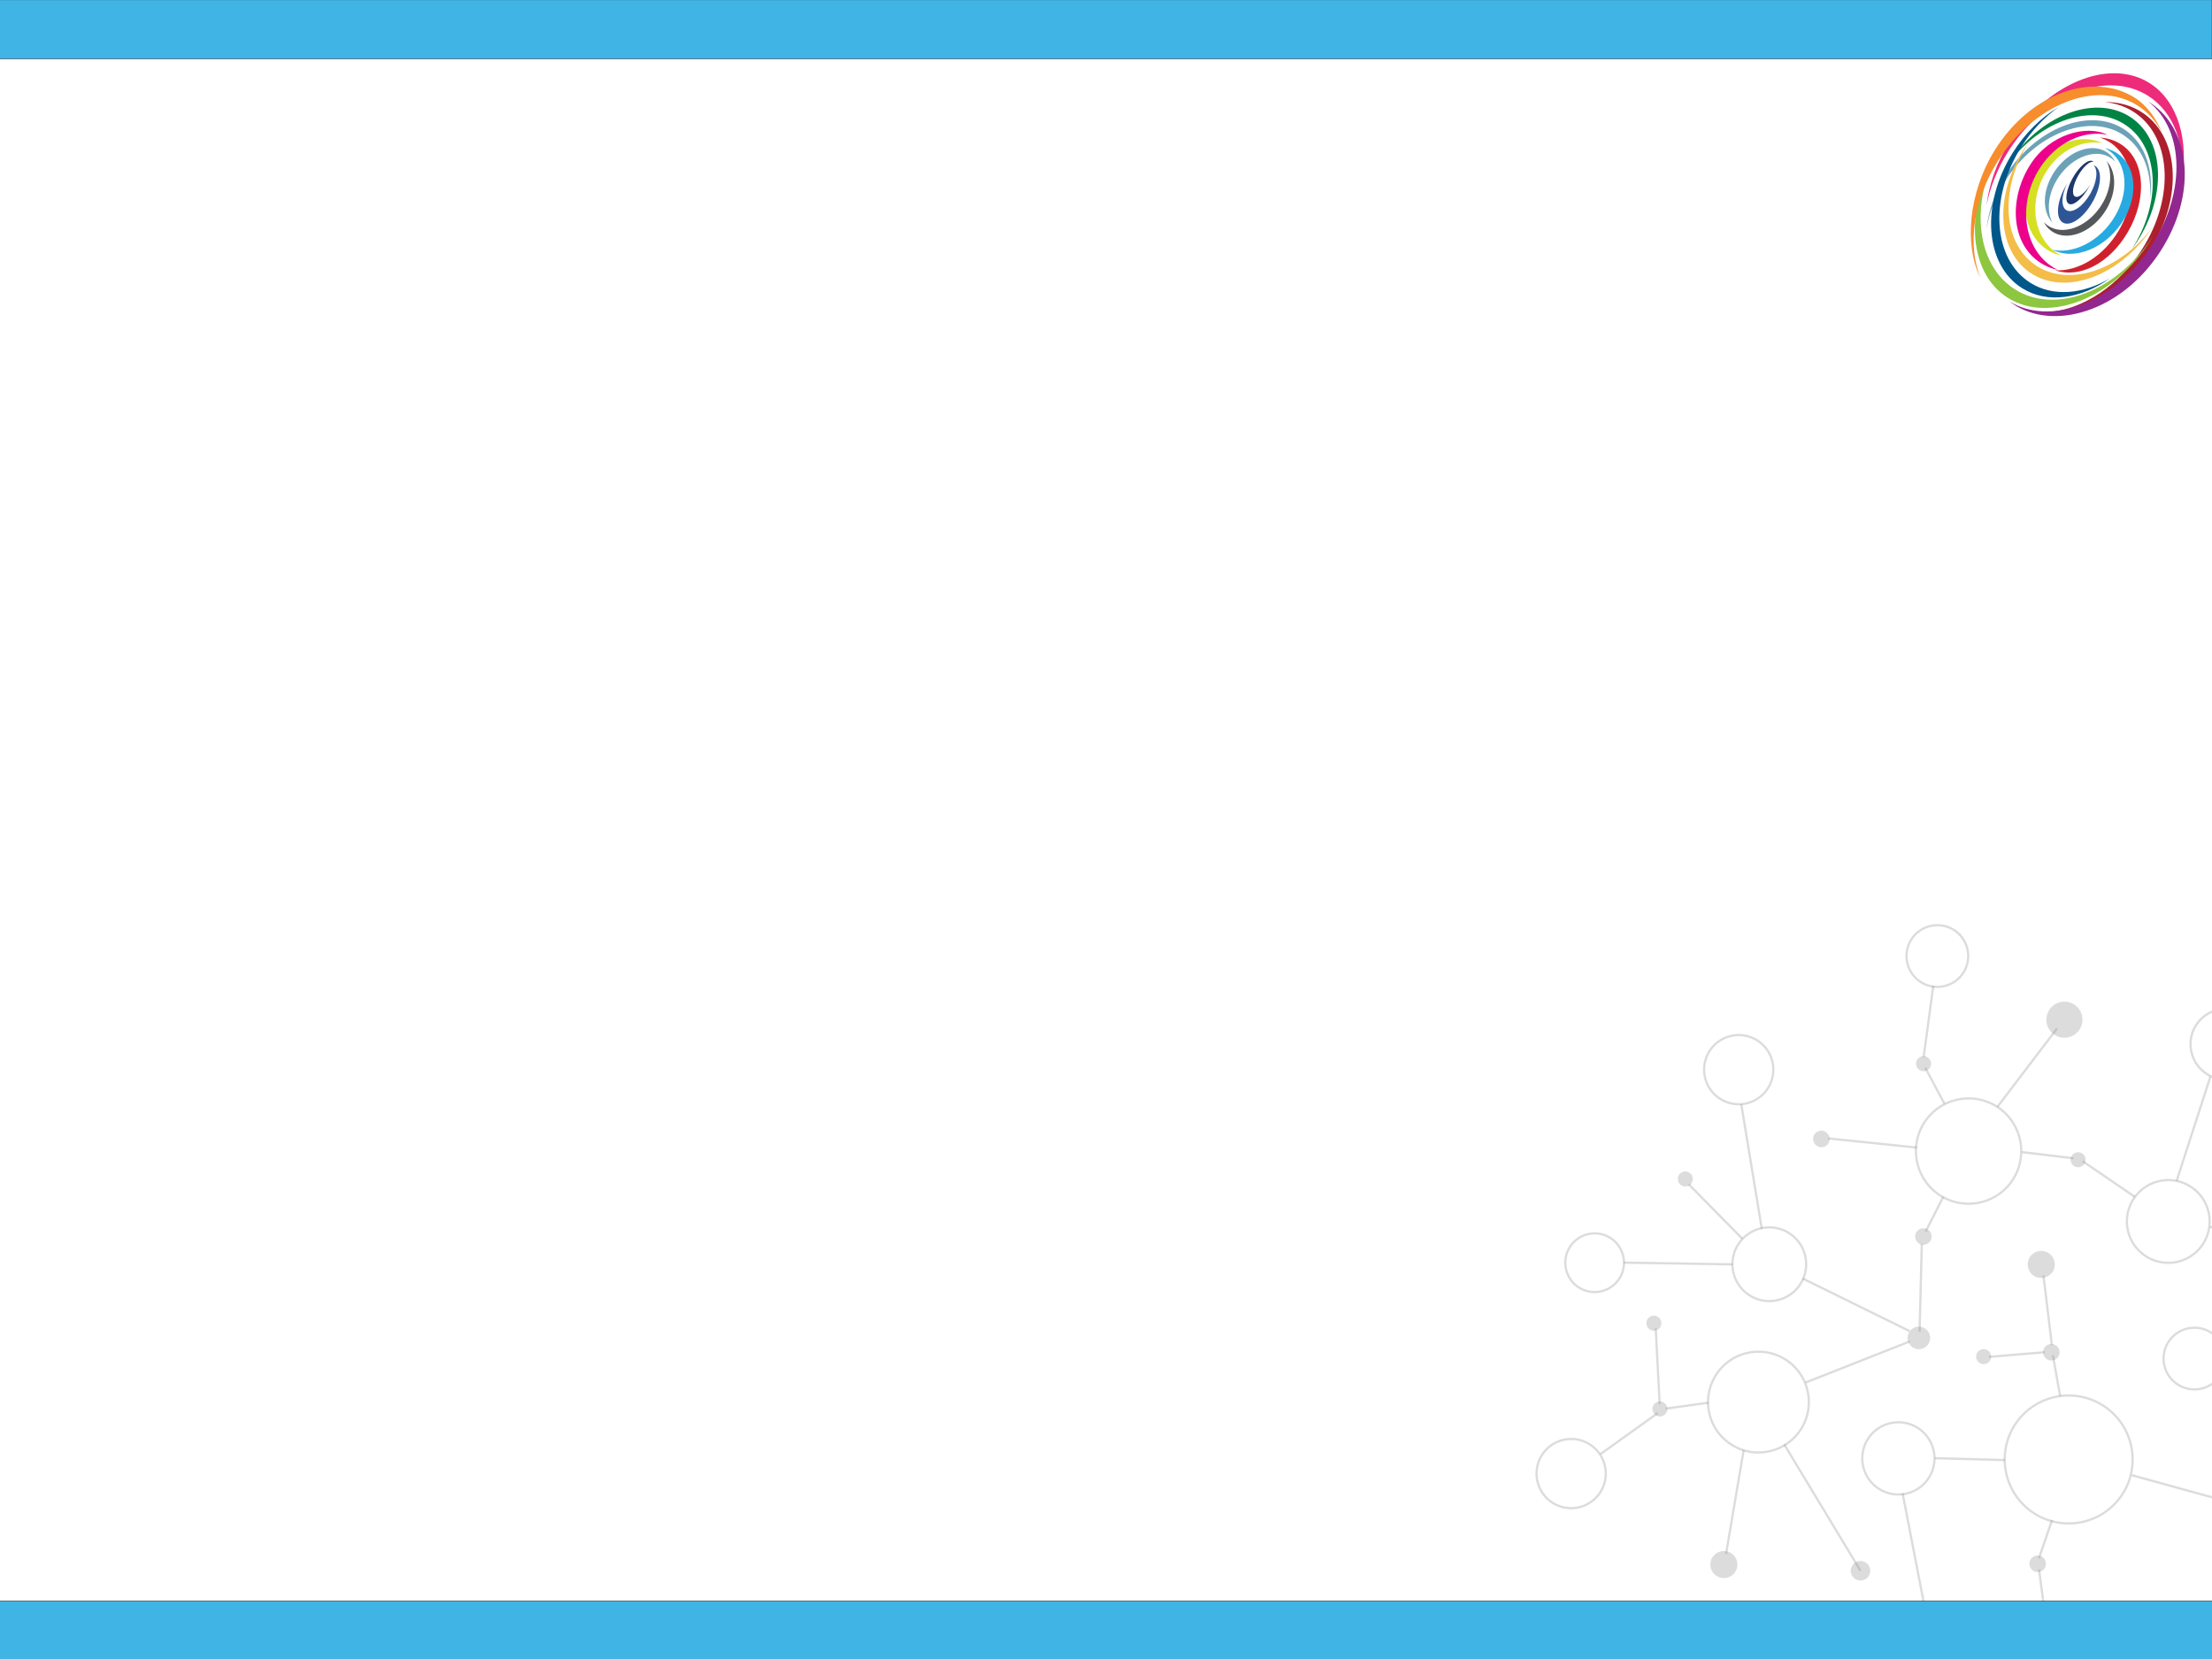
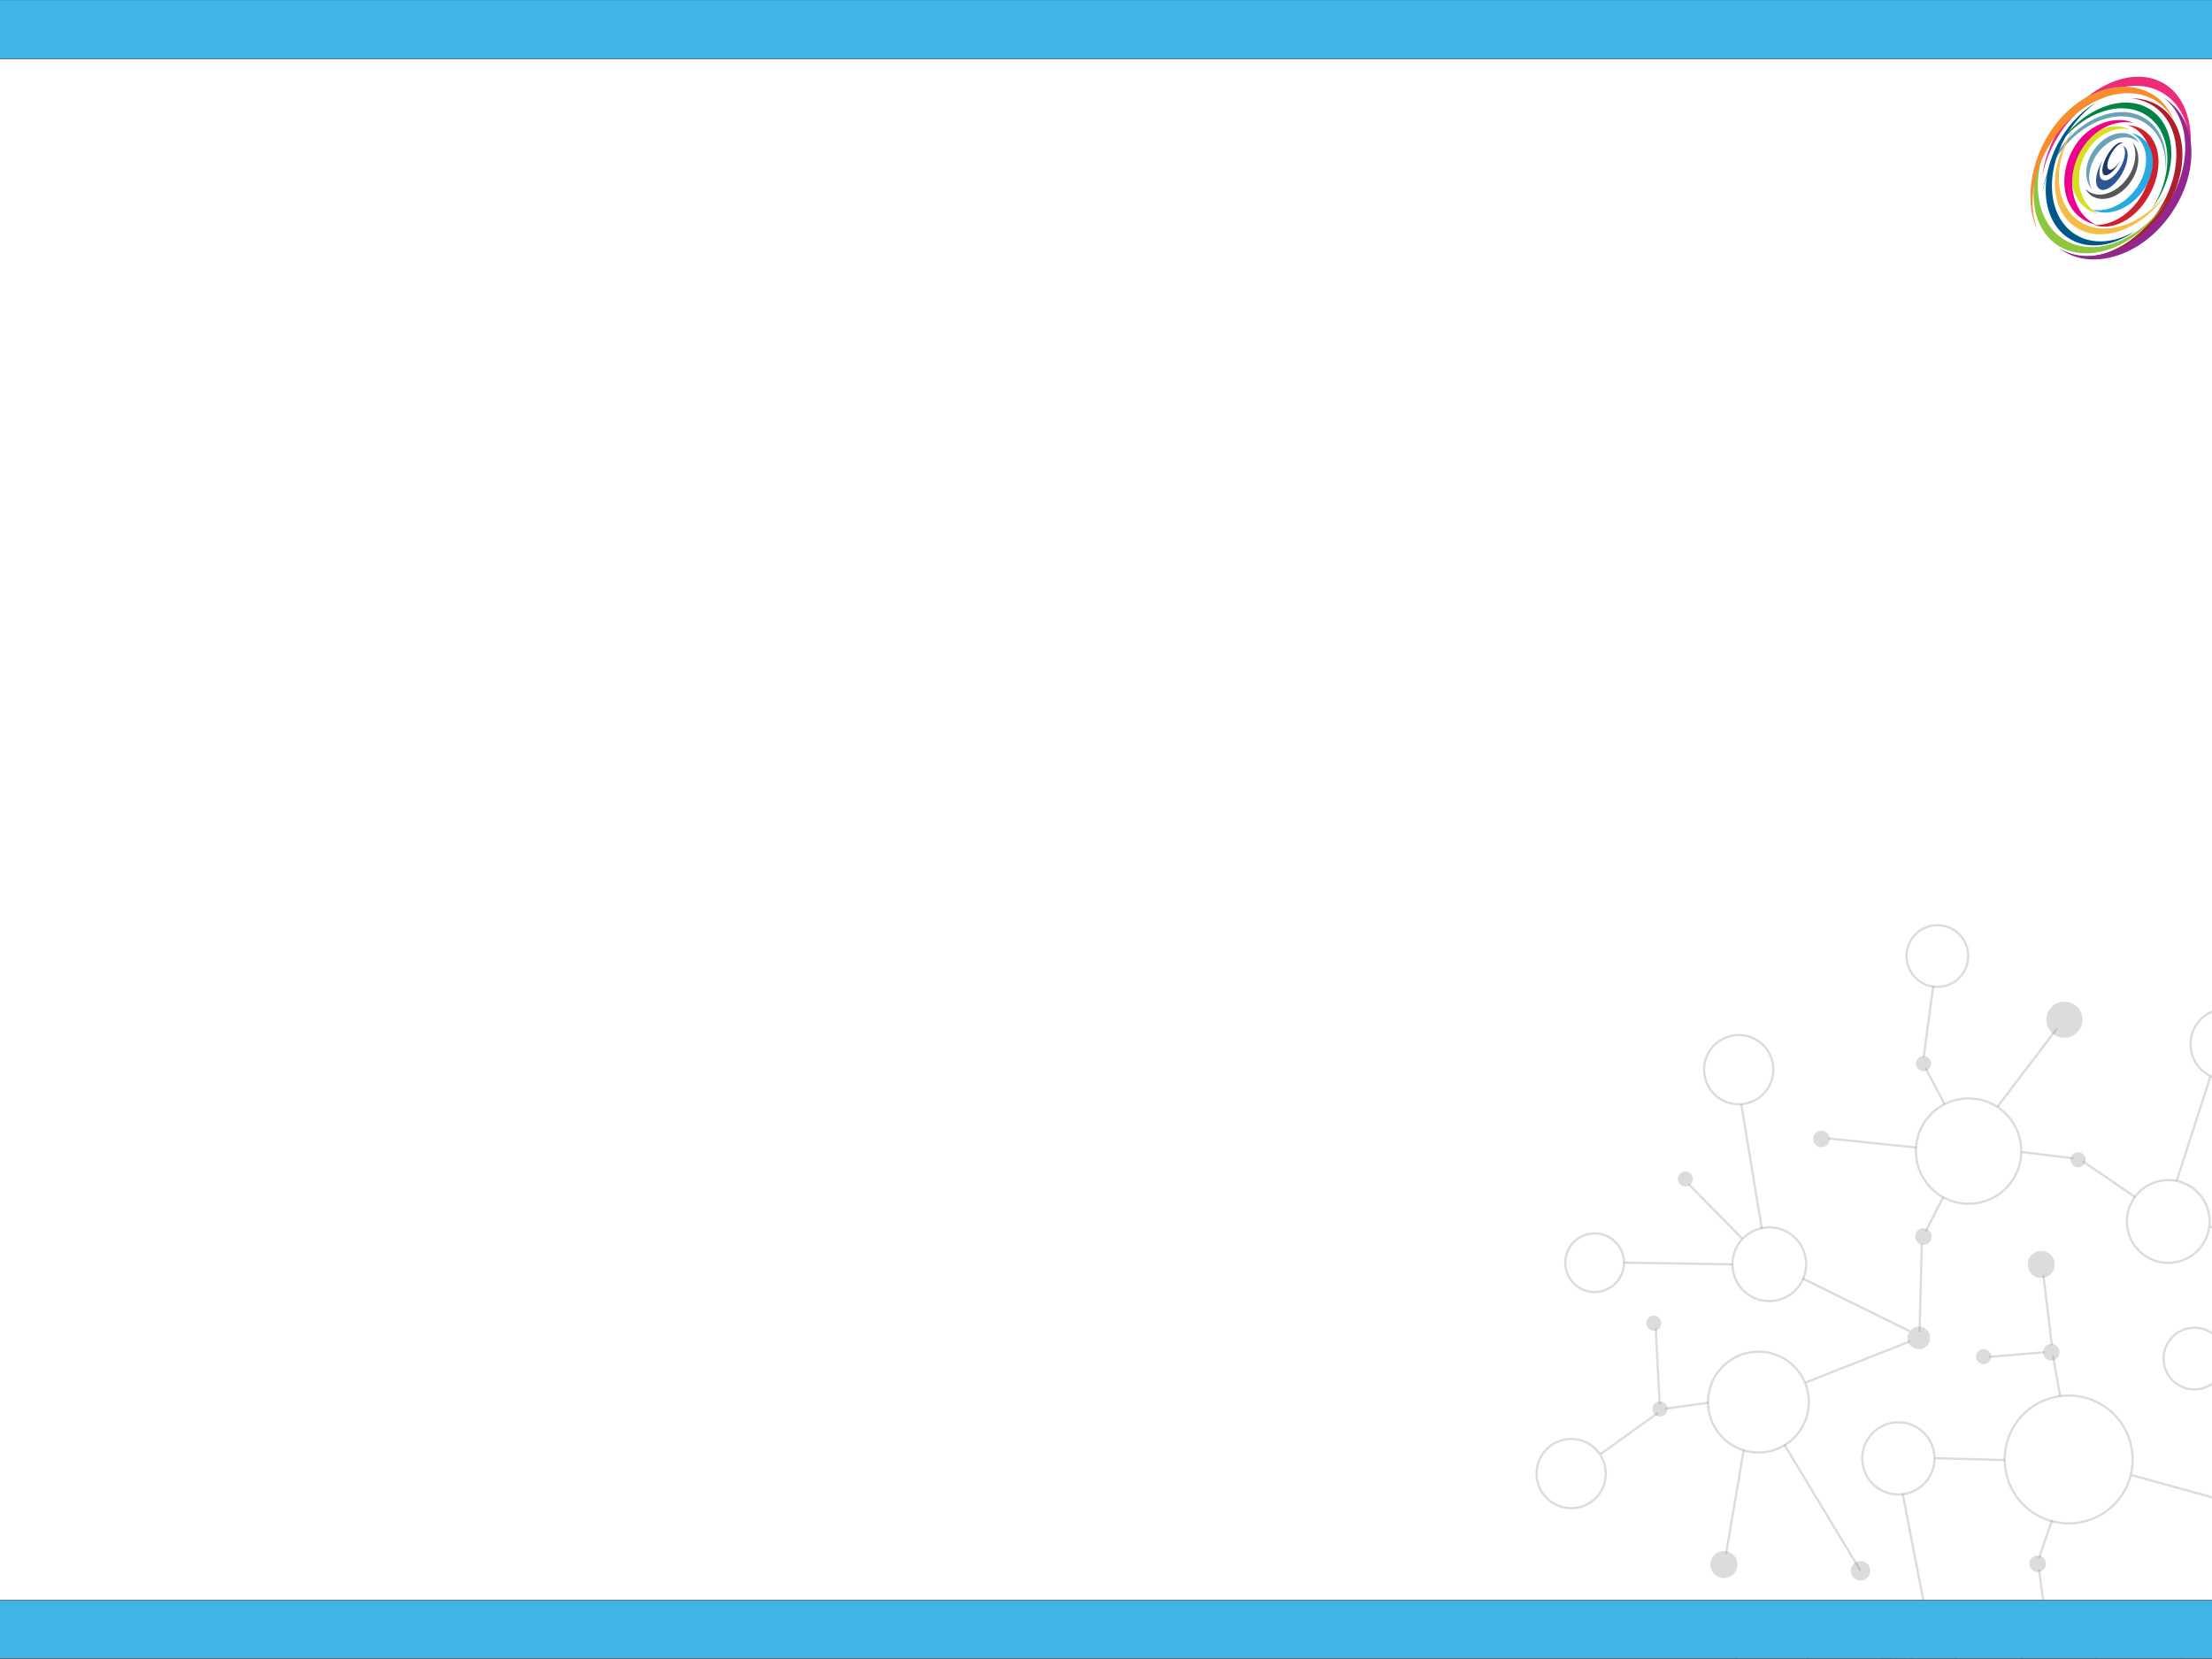
<svg xmlns="http://www.w3.org/2000/svg" width="908" height="681" viewBox="0 0 240.242 180.181" version="1.1" id="svg8">
  <defs id="defs2">
    <clipPath clipPathUnits="userSpaceOnUse" id="clipPath726">
      <path d="m 198,630 h 191.519 v 88.56 H 198 Z" id="path724" />
    </clipPath>
    <clipPath clipPathUnits="userSpaceOnUse" id="clipPath926">
      <path d="m 198.017,635.908 h 191.502 v 76.747 H 198.017 Z" id="path924" />
    </clipPath>
    <clipPath clipPathUnits="userSpaceOnUse" id="clipPath938">
      <path d="m 198,630 h 191.519 v 88.56 H 198 Z" id="path936" />
    </clipPath>
    <clipPath clipPathUnits="userSpaceOnUse" id="clipPath994">
      <path d="m 198.017,635.908 h 191.502 v 76.747 H 198.017 Z" id="path992" />
    </clipPath>
    <clipPath clipPathUnits="userSpaceOnUse" id="clipPath1022">
      <path d="m 198,630 h 191.519 v 88.56 H 198 Z" id="path1020" />
    </clipPath>
    <clipPath clipPathUnits="userSpaceOnUse" id="clipPath1038">
      <path d="m 198.017,635.908 h 191.502 v 76.747 H 198.017 Z" id="path1036" />
    </clipPath>
    <clipPath clipPathUnits="userSpaceOnUse" id="clipPath1054">
      <path d="m 198,630 h 191.519 v 88.56 H 198 Z" id="path1052" />
+     </clipPath>
+     <clipPath clipPathUnits="userSpaceOnUse" id="clipPath938-9">
+       <path d="M 198,630 H 389.5 V 718.6 H 198 Z" id="path936-1" />
+     </clipPath>
+     <clipPath clipPathUnits="userSpaceOnUse" id="clipPath994-2">
+       <path d="M 198,635.9 H 389.5 V 712.7 H 198 Z" id="path992-7" />
    </clipPath>
  </defs>
  <g id="layer1" transform="translate(0,-116.8186)">
    <g id="g6076" transform="translate(191.2751,102.8065)">
      <path d="m 14.893,205.097 c 0.588,-0.8 1.715,-0.972 2.514,-0.382 0.8,0.59 0.972,1.716 0.384,2.516 -0.589,0.8 -1.716,0.971 -2.516,0.38 -0.801,-0.588 -0.971,-1.714 -0.382,-2.514" style="opacity:0.3;fill:#8a8a8d;fill-opacity:1;fill-rule:nonzero;stroke:none;stroke-width:0.964" id="path1418" />
      <path d="m 26.593,207.825 c 0.268,-0.363 0.781,-0.441 1.144,-0.173 0.363,0.268 0.441,0.78 0.173,1.143 -0.268,0.363 -0.779,0.441 -1.142,0.174 -0.364,-0.269 -0.441,-0.781 -0.174,-1.144" style="opacity:0.3;fill:#8a8a8d;fill-opacity:1;fill-rule:nonzero;stroke:none;stroke-width:0.964" id="path1422" />
      <path d="m 9.935,183.978 c 0.347,-0.472 1.013,-0.573 1.486,-0.226 0.472,0.349 0.573,1.014 0.225,1.486 -0.347,0.472 -1.012,0.573 -1.486,0.226 -0.471,-0.349 -0.572,-1.014 -0.225,-1.486" style="opacity:0.3;fill:#8a8a8d;fill-opacity:1;fill-rule:nonzero;stroke:none;stroke-width:0.964" id="path1426" />
      <path d="m -5.233,183.062 c 0.482,-0.654 1.403,-0.793 2.058,-0.311 0.653,0.482 0.794,1.403 0.312,2.058 -0.483,0.653 -1.403,0.795 -2.058,0.312 -0.654,-0.482 -0.794,-1.403 -0.312,-2.059" style="opacity:0.3;fill:#8a8a8d;fill-opacity:1;fill-rule:nonzero;stroke:none;stroke-width:0.964" id="path1430" />
      <path d="m -11.655,166.552 c 0.268,-0.363 0.78,-0.441 1.144,-0.173 0.362,0.268 0.44,0.78 0.173,1.143 -0.268,0.363 -0.78,0.441 -1.143,0.174 -0.364,-0.269 -0.441,-0.781 -0.173,-1.144" style="opacity:0.3;fill:#8a8a8d;fill-opacity:1;fill-rule:nonzero;stroke:none;stroke-width:0.964" id="path1434" />
      <path d="m -12.309,157.236 c 0.268,-0.363 0.781,-0.441 1.144,-0.173 0.363,0.269 0.441,0.78 0.173,1.143 -0.268,0.363 -0.78,0.441 -1.143,0.174 -0.364,-0.269 -0.441,-0.781 -0.173,-1.144" style="opacity:0.3;fill:#8a8a8d;fill-opacity:1;fill-rule:nonzero;stroke:none;stroke-width:0.964" id="path1438" />
      <path d="m 16.142,158.593 c 0.402,-0.545 1.17,-0.662 1.714,-0.26 0.547,0.402 0.663,1.169 0.262,1.716 -0.403,0.546 -1.17,0.661 -1.716,0.26 -0.546,-0.402 -0.662,-1.17 -0.26,-1.716" style="opacity:0.3;fill:#8a8a8d;fill-opacity:1;fill-rule:nonzero;stroke:none;stroke-width:0.964" id="path1442" />
      <path d="m 23.505,160.868 c 0.268,-0.363 0.78,-0.441 1.144,-0.173 0.362,0.268 0.44,0.78 0.173,1.143 -0.268,0.363 -0.78,0.441 -1.143,0.174 -0.364,-0.269 -0.441,-0.781 -0.173,-1.144" style="opacity:0.3;fill:#8a8a8d;fill-opacity:1;fill-rule:nonzero;stroke:none;stroke-width:0.964" id="path1446" />
      <path d="m -8.896,141.573 c 0.268,-0.363 0.781,-0.441 1.144,-0.173 0.363,0.269 0.441,0.78 0.173,1.143 -0.267,0.364 -0.779,0.441 -1.142,0.174 -0.364,-0.269 -0.441,-0.781 -0.174,-1.144" style="opacity:0.3;fill:#8a8a8d;fill-opacity:1;fill-rule:nonzero;stroke:none;stroke-width:0.964" id="path1450" />
      <path d="m 30.793,160.347 c 0.295,-0.4 0.858,-0.485 1.258,-0.191 0.4,0.294 0.485,0.857 0.191,1.257 -0.295,0.4 -0.858,0.485 -1.258,0.192 -0.4,-0.295 -0.485,-0.858 -0.191,-1.258" style="opacity:0.3;fill:#8a8a8d;fill-opacity:1;fill-rule:nonzero;stroke:none;stroke-width:0.964" id="path1454" />
      <path d="m 29.237,150.466 c 0.482,-0.654 1.403,-0.794 2.058,-0.312 0.653,0.482 0.794,1.403 0.312,2.059 -0.483,0.653 -1.403,0.793 -2.058,0.311 -0.654,-0.482 -0.794,-1.403 -0.312,-2.058" style="opacity:0.3;fill:#8a8a8d;fill-opacity:1;fill-rule:nonzero;stroke:none;stroke-width:0.964" id="path1458" />
      <path d="m 16.899,147.776 c 0.295,-0.399 0.858,-0.485 1.258,-0.19 0.399,0.294 0.485,0.857 0.191,1.257 -0.296,0.399 -0.859,0.485 -1.259,0.192 -0.4,-0.296 -0.485,-0.859 -0.19,-1.259" style="opacity:0.3;fill:#8a8a8d;fill-opacity:1;fill-rule:nonzero;stroke:none;stroke-width:0.964" id="path1462" />
      <path d="m 5.817,137.177 c 0.296,-0.4 0.859,-0.485 1.259,-0.191 0.399,0.295 0.485,0.858 0.189,1.258 -0.294,0.399 -0.857,0.485 -1.257,0.192 -0.4,-0.296 -0.486,-0.859 -0.191,-1.259" style="opacity:0.3;fill:#8a8a8d;fill-opacity:1;fill-rule:nonzero;stroke:none;stroke-width:0.964" id="path1466" />
      <path d="m 16.982,129.051 c 0.268,-0.363 0.78,-0.44 1.144,-0.173 0.363,0.269 0.44,0.781 0.173,1.144 -0.268,0.363 -0.78,0.441 -1.143,0.173 -0.364,-0.269 -0.441,-0.78 -0.173,-1.144" style="opacity:0.3;fill:#8a8a8d;fill-opacity:1;fill-rule:nonzero;stroke:none;stroke-width:0.964" id="path1470" />
      <path d="m 31.359,123.595 c 0.643,-0.873 1.871,-1.059 2.744,-0.416 0.872,0.643 1.057,1.871 0.414,2.744 -0.643,0.872 -1.87,1.059 -2.742,0.416 -0.874,-0.643 -1.059,-1.871 -0.416,-2.744" style="opacity:0.3;fill:#8a8a8d;fill-opacity:1;fill-rule:nonzero;stroke:none;stroke-width:0.964" id="path1474" />
      <path d="m 33.769,139.487 c 0.268,-0.363 0.78,-0.441 1.144,-0.174 0.362,0.269 0.44,0.781 0.173,1.144 -0.268,0.363 -0.78,0.442 -1.143,0.174 -0.364,-0.27 -0.441,-0.781 -0.173,-1.144" style="opacity:0.3;fill:#8a8a8d;fill-opacity:1;fill-rule:nonzero;stroke:none;stroke-width:0.964" id="path1478" />
      <path d="m 51.165,140.824 c 0.295,-0.4 0.858,-0.486 1.258,-0.191 0.399,0.294 0.485,0.857 0.19,1.257 -0.295,0.4 -0.858,0.485 -1.258,0.192 -0.4,-0.295 -0.486,-0.858 -0.19,-1.258" style="opacity:0.3;fill:#8a8a8d;fill-opacity:1;fill-rule:nonzero;stroke:none;stroke-width:0.964" id="path1482" />
      <path d="m 54.711,148.006 c 0.267,-0.363 0.78,-0.441 1.144,-0.174 0.362,0.269 0.44,0.781 0.172,1.144 -0.267,0.363 -0.779,0.441 -1.142,0.174 -0.364,-0.27 -0.441,-0.781 -0.173,-1.144" style="opacity:0.3;fill:#8a8a8d;fill-opacity:1;fill-rule:nonzero;stroke:none;stroke-width:0.964" id="path1486" />
      <path d="m 54.944,156.098 c 0.267,-0.363 0.781,-0.441 1.144,-0.174 0.362,0.269 0.44,0.781 0.172,1.144 -0.266,0.363 -0.779,0.442 -1.142,0.174 -0.363,-0.268 -0.441,-0.781 -0.173,-1.144" style="opacity:0.3;fill:#8a8a8d;fill-opacity:1;fill-rule:nonzero;stroke:none;stroke-width:0.964" id="path1490" />
      <path d="m 62.269,148.496 c 0.482,-0.655 1.403,-0.794 2.059,-0.312 0.653,0.482 0.793,1.403 0.311,2.058 -0.483,0.653 -1.403,0.794 -2.058,0.312 -0.653,-0.482 -0.794,-1.403 -0.312,-2.058" style="opacity:0.3;fill:#8a8a8d;fill-opacity:1;fill-rule:nonzero;stroke:none;stroke-width:0.964" id="path1494" />
      <path d="m 62.014,134.091 c 0.267,-0.363 0.781,-0.441 1.144,-0.174 0.362,0.269 0.44,0.781 0.173,1.144 -0.268,0.364 -0.78,0.442 -1.143,0.174 -0.363,-0.269 -0.441,-0.781 -0.173,-1.144" style="opacity:0.3;fill:#8a8a8d;fill-opacity:1;fill-rule:nonzero;stroke:none;stroke-width:0.964" id="path1498" />
      <path d="m 72.886,156.417 c 0.268,-0.363 0.78,-0.441 1.144,-0.174 0.362,0.269 0.44,0.781 0.173,1.144 -0.268,0.363 -0.78,0.441 -1.143,0.174 -0.364,-0.269 -0.441,-0.781 -0.173,-1.144" style="opacity:0.3;fill:#8a8a8d;fill-opacity:1;fill-rule:nonzero;stroke:none;stroke-width:0.964" id="path1502" />
      <path d="m 70.697,179.38 c 0.296,-0.4 0.859,-0.485 1.259,-0.191 0.399,0.294 0.485,0.857 0.19,1.257 -0.295,0.4 -0.858,0.485 -1.258,0.192 -0.4,-0.295 -0.486,-0.858 -0.191,-1.258" style="opacity:0.3;fill:#8a8a8d;fill-opacity:1;fill-rule:nonzero;stroke:none;stroke-width:0.964" id="path1506" />
      <path d="m 50.066,176.37 c 0.589,-0.8 1.716,-0.972 2.515,-0.382 0.801,0.59 0.972,1.716 0.383,2.516 -0.588,0.799 -1.715,0.971 -2.516,0.38 -0.8,-0.588 -0.97,-1.714 -0.382,-2.514" style="opacity:0.3;fill:#8a8a8d;fill-opacity:1;fill-rule:nonzero;stroke:none;stroke-width:0.964" id="path1510" />
      <path d="m 58.59,184.374 c 0.295,-0.4 0.858,-0.485 1.258,-0.19 0.399,0.294 0.485,0.857 0.19,1.257 -0.294,0.399 -0.857,0.485 -1.257,0.192 -0.4,-0.296 -0.486,-0.859 -0.191,-1.259" style="opacity:0.3;fill:#8a8a8d;fill-opacity:1;fill-rule:nonzero;stroke:none;stroke-width:0.964" id="path1514" />
      <path d="m 54.294,201.926 c 0.482,-0.654 1.403,-0.793 2.058,-0.311 0.655,0.482 0.794,1.402 0.312,2.058 -0.482,0.653 -1.403,0.795 -2.058,0.312 -0.653,-0.482 -0.794,-1.403 -0.312,-2.059" style="opacity:0.3;fill:#8a8a8d;fill-opacity:1;fill-rule:nonzero;stroke:none;stroke-width:0.964" id="path1518" />
      <path d="m 45.422,202.804 c 0.456,-0.618 1.325,-0.749 1.943,-0.295 0.618,0.456 0.751,1.325 0.294,1.944 -0.454,0.619 -1.325,0.75 -1.942,0.295 -0.618,-0.456 -0.751,-1.325 -0.295,-1.944" style="opacity:0.3;fill:#8a8a8d;fill-opacity:1;fill-rule:nonzero;stroke:none;stroke-width:0.964" id="path1522" />
      <path d="m 29.308,183.32 c 0.295,-0.4 0.858,-0.486 1.258,-0.191 0.399,0.294 0.485,0.857 0.191,1.257 -0.295,0.4 -0.858,0.485 -1.258,0.192 -0.4,-0.295 -0.486,-0.858 -0.191,-1.258" style="opacity:0.3;fill:#8a8a8d;fill-opacity:1;fill-rule:nonzero;stroke:none;stroke-width:0.964" id="path1526" />
      <path d="m 38.984,208.167 c 2.214,1.63 2.689,4.758 1.058,6.973 -1.632,2.215 -4.76,2.689 -6.974,1.059 -2.216,-1.632 -2.689,-4.76 -1.058,-6.974 1.632,-2.215 4.76,-2.689 6.974,-1.058 m -5.77,7.835 c 2.105,1.55 5.08,1.1 6.631,-1.006 1.551,-2.107 1.1,-5.081 -1.006,-6.631 -2.106,-1.551 -5.08,-1.101 -6.631,1.006 -1.552,2.105 -1.1,5.079 1.006,6.631" style="opacity:0.3;fill:#8a8a8d;fill-opacity:1;fill-rule:nonzero;stroke:none;stroke-width:0.964" id="path1530" />
      <path d="m 34.857,190.402 c 1.869,1.377 2.27,4.018 0.892,5.888 -1.376,1.87 -4.018,2.27 -5.887,0.893 -1.87,-1.377 -2.271,-4.019 -0.894,-5.888 1.377,-1.87 4.019,-2.271 5.889,-0.893 m -4.849,6.584 c 1.76,1.297 4.247,0.919 5.544,-0.841 1.297,-1.761 0.92,-4.248 -0.84,-5.545 -1.761,-1.297 -4.248,-0.919 -5.546,0.841 -1.296,1.76 -0.919,4.247 0.842,5.545" style="opacity:0.3;fill:#8a8a8d;fill-opacity:1;fill-rule:nonzero;stroke:none;stroke-width:0.964" id="path1534" />
      <path d="m 50.852,190.607 c 1.505,1.108 1.828,3.237 0.72,4.745 -1.109,1.505 -3.238,1.828 -4.745,0.719 -1.506,-1.109 -1.829,-3.237 -0.719,-4.744 1.109,-1.506 3.237,-1.829 4.744,-0.72 m -3.879,5.266 c 1.398,1.03 3.372,0.731 4.402,-0.668 1.028,-1.398 0.73,-3.372 -0.668,-4.401 -1.398,-1.029 -3.372,-0.731 -4.402,0.667 -1.029,1.398 -0.731,3.372 0.668,4.402" style="opacity:0.3;fill:#8a8a8d;fill-opacity:1;fill-rule:nonzero;stroke:none;stroke-width:0.964" id="path1538" />
      <path d="m 68.125,189.214 c 2.523,1.859 3.064,5.424 1.206,7.946 -1.858,2.523 -5.422,3.064 -7.946,1.205 -2.522,-1.858 -3.063,-5.422 -1.205,-7.945 1.858,-2.522 5.421,-3.064 7.945,-1.206 m -6.594,8.953 c 2.414,1.779 5.825,1.263 7.603,-1.152 1.777,-2.413 1.26,-5.824 -1.155,-7.603 -2.413,-1.778 -5.823,-1.261 -7.602,1.154 -1.778,2.413 -1.261,5.824 1.153,7.602" style="opacity:0.3;fill:#8a8a8d;fill-opacity:1;fill-rule:nonzero;stroke:none;stroke-width:0.964" id="path1542" />
      <path d="m 37.595,166.829 c 3.14,2.313 3.813,6.749 1.501,9.889 -2.313,3.141 -6.75,3.813 -9.89,1.501 -3.139,-2.313 -3.813,-6.75 -1.5,-9.889 2.312,-3.141 6.749,-3.812 9.889,-1.501 m -8.243,11.192 c 3.031,2.233 7.313,1.583 9.546,-1.449 2.232,-3.031 1.583,-7.313 -1.449,-9.546 -3.031,-2.232 -7.313,-1.583 -9.546,1.448 -2.232,3.032 -1.583,7.313 1.449,9.546" style="opacity:0.3;fill:#8a8a8d;fill-opacity:1;fill-rule:nonzero;stroke:none;stroke-width:0.964" id="path1546" />
      <path d="m 17.305,169.147 c 1.797,1.323 2.182,3.862 0.859,5.658 -1.323,1.797 -3.862,2.182 -5.659,0.859 -1.797,-1.323 -2.182,-3.862 -0.859,-5.659 1.323,-1.797 3.862,-2.181 5.659,-0.858 m -4.655,6.32 c 1.689,1.243 4.073,0.882 5.316,-0.806 1.243,-1.689 0.881,-4.073 -0.807,-5.316 -1.688,-1.243 -4.073,-0.882 -5.316,0.806 -1.243,1.689 -0.881,4.073 0.807,5.316" style="opacity:0.3;fill:#8a8a8d;fill-opacity:1;fill-rule:nonzero;stroke:none;stroke-width:0.964" id="path1550" />
      <path d="m 20.416,190.429 c 1.289,0.949 1.564,2.77 0.615,4.059 -0.949,1.289 -2.769,1.564 -4.058,0.616 -1.289,-0.949 -1.565,-2.771 -0.616,-4.059 0.948,-1.289 2.77,-1.565 4.059,-0.616 m -3.297,4.477 c 1.18,0.868 2.845,0.616 3.715,-0.564 0.868,-1.18 0.615,-2.848 -0.564,-3.715 -1.18,-0.869 -2.847,-0.617 -3.715,0.564 -0.869,1.18 -0.617,2.846 0.564,3.715" style="opacity:0.3;fill:#8a8a8d;fill-opacity:1;fill-rule:nonzero;stroke:none;stroke-width:0.964" id="path1554" />
      <path d="m 4.02,192.974 c 2.16,1.591 2.623,4.643 1.032,6.803 -1.591,2.16 -4.643,2.623 -6.803,1.032 -2.161,-1.591 -2.623,-4.643 -1.033,-6.803 1.592,-2.16 4.644,-2.623 6.803,-1.032 m -5.625,7.638 c 2.051,1.509 4.948,1.07 6.459,-0.981 1.51,-2.051 1.071,-4.949 -0.98,-6.459 -2.051,-1.509 -4.949,-1.07 -6.46,0.981 -1.509,2.051 -1.07,4.947 0.981,6.459" style="opacity:0.3;fill:#8a8a8d;fill-opacity:1;fill-rule:nonzero;stroke:none;stroke-width:0.964" id="path1558" />
      <path d="m 3.029,161.78 c 2.487,1.831 3.02,5.344 1.187,7.831 -1.831,2.488 -5.344,3.021 -7.831,1.189 -2.487,-1.832 -3.019,-5.345 -1.187,-7.832 1.831,-2.487 5.344,-3.02 7.831,-1.188 m -6.498,8.823 c 2.379,1.75 5.737,1.241 7.488,-1.137 1.752,-2.378 1.242,-5.737 -1.134,-7.488 -2.379,-1.751 -5.738,-1.241 -7.489,1.136 -1.75,2.378 -1.242,5.738 1.135,7.489" style="opacity:0.3;fill:#8a8a8d;fill-opacity:1;fill-rule:nonzero;stroke:none;stroke-width:0.964" id="path1562" />
      <path d="m -18.33,170.927 c 1.724,1.27 2.093,3.706 0.823,5.431 -1.269,1.724 -3.706,2.093 -5.43,0.823 -1.724,-1.27 -2.093,-3.705 -0.824,-5.43 1.27,-1.724 3.707,-2.094 5.431,-0.824 m -4.461,6.057 c 1.615,1.191 3.898,0.844 5.088,-0.771 1.189,-1.616 0.843,-3.899 -0.772,-5.088 -1.615,-1.189 -3.898,-0.843 -5.088,0.772 -1.189,1.615 -0.843,3.898 0.772,5.087" style="opacity:0.3;fill:#8a8a8d;fill-opacity:1;fill-rule:nonzero;stroke:none;stroke-width:0.964" id="path1566" />
      <path d="m -16.121,148.488 c 1.471,1.083 1.787,3.159 0.704,4.63 -1.083,1.471 -3.16,1.784 -4.631,0.702 -1.47,-1.082 -1.785,-3.159 -0.703,-4.629 1.083,-1.471 3.161,-1.785 4.63,-0.703 m -3.782,5.135 c 1.361,1.002 3.285,0.71 4.288,-0.652 1.002,-1.361 0.71,-3.284 -0.651,-4.286 -1.361,-1.002 -3.286,-0.711 -4.288,0.651 -1.002,1.361 -0.71,3.284 0.651,4.287" style="opacity:0.3;fill:#8a8a8d;fill-opacity:1;fill-rule:nonzero;stroke:none;stroke-width:0.964" id="path1570" />
      <path d="m 3.335,147.992 c 1.834,1.35 2.226,3.942 0.876,5.773 -1.35,1.834 -3.94,2.227 -5.773,0.876 -1.833,-1.35 -2.227,-3.939 -0.876,-5.773 1.35,-1.832 3.94,-2.225 5.773,-0.876 m -4.752,6.452 c 1.723,1.271 4.161,0.902 5.43,-0.822 1.269,-1.724 0.9,-4.162 -0.824,-5.432 -1.724,-1.269 -4.161,-0.9 -5.43,0.825 -1.271,1.724 -0.901,4.159 0.824,5.429" style="opacity:0.3;fill:#8a8a8d;fill-opacity:1;fill-rule:nonzero;stroke:none;stroke-width:0.964" id="path1574" />
      <path d="m -0.133,127.057 c 1.724,1.269 2.093,3.706 0.823,5.43 -1.269,1.724 -3.705,2.094 -5.429,0.823 -1.724,-1.269 -2.094,-3.705 -0.824,-5.43 1.27,-1.724 3.706,-2.093 5.43,-0.823 m -4.461,6.056 c 1.615,1.191 3.898,0.843 5.088,-0.771 1.19,-1.615 0.843,-3.899 -0.771,-5.087 -1.616,-1.19 -3.898,-0.843 -5.088,0.772 -1.19,1.615 -0.844,3.898 0.771,5.086" style="opacity:0.3;fill:#8a8a8d;fill-opacity:1;fill-rule:nonzero;stroke:none;stroke-width:0.964" id="path1578" />
      <path d="m 25.998,134.321 c 2.596,1.912 3.153,5.578 1.239,8.174 -1.911,2.596 -5.578,3.153 -8.173,1.241 -2.596,-1.912 -3.153,-5.579 -1.24,-8.175 1.911,-2.596 5.579,-3.152 8.174,-1.24 m -6.789,9.217 c 2.486,1.832 6.001,1.298 7.831,-1.188 1.832,-2.487 1.299,-6 -1.186,-7.831 -2.487,-1.832 -6.001,-1.298 -7.832,1.188 -1.832,2.488 -1.299,6 1.187,7.831" style="opacity:0.3;fill:#8a8a8d;fill-opacity:1;fill-rule:nonzero;stroke:none;stroke-width:0.964" id="path1582" />
      <path d="m 21.203,115.048 c 1.542,1.137 1.872,3.315 0.736,4.859 -1.136,1.544 -3.316,1.874 -4.859,0.738 -1.544,-1.137 -1.875,-3.316 -0.738,-4.859 1.137,-1.544 3.316,-1.875 4.86,-0.738 m -3.978,5.399 c 1.434,1.055 3.46,0.748 4.516,-0.685 1.055,-1.435 0.75,-3.459 -0.684,-4.516 -1.435,-1.056 -3.46,-0.748 -4.517,0.685 -1.056,1.434 -0.748,3.459 0.685,4.516" style="opacity:0.3;fill:#8a8a8d;fill-opacity:1;fill-rule:nonzero;stroke:none;stroke-width:0.964" id="path1586" />
      <path d="m 52.829,124.227 c 1.759,1.297 2.137,3.785 0.84,5.545 -1.298,1.76 -3.786,2.139 -5.546,0.841 -1.759,-1.296 -2.138,-3.785 -0.84,-5.545 1.297,-1.761 3.785,-2.138 5.546,-0.841 m -4.558,6.189 c 1.65,1.217 3.982,0.863 5.201,-0.788 1.216,-1.652 0.863,-3.985 -0.788,-5.203 -1.652,-1.216 -3.985,-0.862 -5.204,0.789 -1.216,1.652 -0.861,3.985 0.791,5.202" style="opacity:0.3;fill:#8a8a8d;fill-opacity:1;fill-rule:nonzero;stroke:none;stroke-width:0.964" id="path1590" />
      <path d="m 46.956,142.953 c 2.051,1.51 2.49,4.408 0.98,6.459 -1.511,2.051 -4.409,2.49 -6.46,0.98 -2.05,-1.511 -2.49,-4.407 -0.979,-6.458 1.51,-2.052 4.408,-2.491 6.459,-0.981 m -5.334,7.242 c 1.941,1.43 4.686,1.014 6.116,-0.928 1.43,-1.942 1.014,-4.686 -0.928,-6.116 -1.942,-1.43 -4.687,-1.014 -6.116,0.928 -1.43,1.942 -1.015,4.685 0.928,6.116" style="opacity:0.3;fill:#8a8a8d;fill-opacity:1;fill-rule:nonzero;stroke:none;stroke-width:0.964" id="path1594" />
      <path d="m 49.121,158.765 c 1.543,1.137 1.872,3.315 0.736,4.859 -1.136,1.544 -3.315,1.874 -4.859,0.738 -1.543,-1.137 -1.875,-3.316 -0.737,-4.859 1.136,-1.544 3.315,-1.875 4.859,-0.738 m -3.977,5.4 c 1.433,1.054 3.46,0.747 4.515,-0.686 1.056,-1.435 0.75,-3.46 -0.684,-4.516 -1.435,-1.056 -3.46,-0.749 -4.516,0.685 -1.056,1.434 -0.749,3.46 0.685,4.517" style="opacity:0.3;fill:#8a8a8d;fill-opacity:1;fill-rule:nonzero;stroke:none;stroke-width:0.964" id="path1598" />
      <path d="m 70.494,164.353 c 2.051,1.511 2.49,4.408 0.98,6.459 -1.511,2.051 -4.408,2.49 -6.46,0.98 -2.05,-1.511 -2.49,-4.408 -0.979,-6.459 1.51,-2.051 4.408,-2.49 6.459,-0.98 m -5.334,7.242 c 1.941,1.43 4.686,1.014 6.116,-0.928 1.43,-1.942 1.014,-4.687 -0.928,-6.116 -1.942,-1.43 -4.686,-1.014 -6.116,0.928 -1.43,1.942 -1.015,4.685 0.928,6.116" style="opacity:0.3;fill:#8a8a8d;fill-opacity:1;fill-rule:nonzero;stroke:none;stroke-width:0.964" id="path1602" />
      <path d="m 74.852,144.511 c 1.434,1.056 1.743,3.082 0.686,4.516 -1.057,1.434 -3.082,1.741 -4.517,0.684 -1.434,-1.055 -1.74,-3.081 -0.684,-4.515 1.056,-1.433 3.082,-1.742 4.515,-0.685 m -3.685,5.003 c 1.325,0.976 3.196,0.693 4.173,-0.632 0.975,-1.325 0.692,-3.197 -0.633,-4.173 -1.325,-0.975 -3.198,-0.691 -4.172,0.633 -0.976,1.325 -0.692,3.197 0.632,4.172" style="opacity:0.3;fill:#8a8a8d;fill-opacity:1;fill-rule:nonzero;stroke:none;stroke-width:0.964" id="path1606" />
      <path d="m 31.71,209.924 -0.09,0.228 -4.414,-1.729 0.089,-0.227 z" style="opacity:0.3;fill:#8a8a8d;fill-opacity:1;fill-rule:nonzero;stroke:none;stroke-width:0.964" id="path1610" />
      <path d="m 33.315,197.738 1.752,9.618 -0.242,0.042 -1.752,-9.617 z" style="opacity:0.3;fill:#8a8a8d;fill-opacity:1;fill-rule:nonzero;stroke:none;stroke-width:0.964" id="path1614" />
      <path d="m 29.148,196.159 0.15,0.193 -11.547,9.064 -0.151,-0.195 z" style="opacity:0.3;fill:#8a8a8d;fill-opacity:1;fill-rule:nonzero;stroke:none;stroke-width:0.964" id="path1618" />
      <path d="m 35.883,195.626 9.612,7.081 -0.146,0.198 -9.612,-7.081 z" style="opacity:0.3;fill:#8a8a8d;fill-opacity:1;fill-rule:nonzero;stroke:none;stroke-width:0.964" id="path1622" />
      <path d="m 36.377,193.177 0.002,0.246 9.287,-0.066 -0.002,-0.245 z" style="opacity:0.3;fill:#8a8a8d;fill-opacity:1;fill-rule:nonzero;stroke:none;stroke-width:0.964" id="path1626" />
      <path d="m 30.063,184.489 0.719,5.504 0.243,-0.031 -0.718,-5.504 z" style="opacity:0.3;fill:#8a8a8d;fill-opacity:1;fill-rule:nonzero;stroke:none;stroke-width:0.964" id="path1630" />
      <path d="m 31.71,179.153 -1.42,4.133 -0.232,-0.079 1.42,-4.134 z" style="opacity:0.3;fill:#8a8a8d;fill-opacity:1;fill-rule:nonzero;stroke:none;stroke-width:0.964" id="path1634" />
      <path d="m 50.005,176.792 -0.066,0.237 -9.705,-2.679 0.066,-0.237 z" style="opacity:0.3;fill:#8a8a8d;fill-opacity:1;fill-rule:nonzero;stroke:none;stroke-width:0.964" id="path1638" />
      <path d="m 53.047,178.415 6.235,6.013 -0.172,0.177 -6.233,-6.012 z" style="opacity:0.3;fill:#8a8a8d;fill-opacity:1;fill-rule:nonzero;stroke:none;stroke-width:0.964" id="path1642" />
      <path d="m 59.738,185.028 2.463,3.896 -0.208,0.131 -2.463,-3.896 z" style="opacity:0.3;fill:#8a8a8d;fill-opacity:1;fill-rule:nonzero;stroke:none;stroke-width:0.964" id="path1646" />
      <path d="m 60.763,197.627 0.168,0.179 -4.298,4.043 -0.168,-0.178 z" style="opacity:0.3;fill:#8a8a8d;fill-opacity:1;fill-rule:nonzero;stroke:none;stroke-width:0.964" id="path1650" />
      <path d="m 63.805,170.076 0.118,0.215 -11.067,6.064 -0.117,-0.215 z" style="opacity:0.3;fill:#8a8a8d;fill-opacity:1;fill-rule:nonzero;stroke:none;stroke-width:0.964" id="path1654" />
      <path d="m 69.79,172.198 1.664,7.116 -0.239,0.057 -1.664,-7.115 z" style="opacity:0.3;fill:#8a8a8d;fill-opacity:1;fill-rule:nonzero;stroke:none;stroke-width:0.964" id="path1658" />
      <path d="m 73.653,156.959 -3.62,6.982 -0.217,-0.114 3.619,-6.981 z" style="opacity:0.3;fill:#8a8a8d;fill-opacity:1;fill-rule:nonzero;stroke:none;stroke-width:0.964" id="path1662" />
      <path d="m 73.006,150.306 0.361,5.851 0.244,-0.015 -0.36,-5.852 z" style="opacity:0.3;fill:#8a8a8d;fill-opacity:1;fill-rule:nonzero;stroke:none;stroke-width:0.964" id="path1666" />
      <path d="m 63.581,166.783 -0.078,0.231 -13.188,-4.431 0.078,-0.234 z" style="opacity:0.3;fill:#8a8a8d;fill-opacity:1;fill-rule:nonzero;stroke:none;stroke-width:0.964" id="path1670" />
      <path d="m 55.153,149.034 0.192,7.047 0.246,-0.007 -0.193,-7.047 z" style="opacity:0.3;fill:#8a8a8d;fill-opacity:1;fill-rule:nonzero;stroke:none;stroke-width:0.964" id="path1674" />
      <path d="m 62.411,149.175 -0.039,0.242 -6.354,-1.025 0.039,-0.241 z" style="opacity:0.3;fill:#8a8a8d;fill-opacity:1;fill-rule:nonzero;stroke:none;stroke-width:0.964" id="path1678" />
      <path d="m 52.393,141.191 2.887,6.696 -0.226,0.097 -2.887,-6.696 z" style="opacity:0.3;fill:#8a8a8d;fill-opacity:1;fill-rule:nonzero;stroke:none;stroke-width:0.964" id="path1682" />
      <path d="m 55.011,148.193 -0.04,0.242 -6.24,-1.042 0.04,-0.242 z" style="opacity:0.3;fill:#8a8a8d;fill-opacity:1;fill-rule:nonzero;stroke:none;stroke-width:0.964" id="path1686" />
      <path d="m 48.906,130.989 -3.663,11.315 -0.233,-0.074 3.663,-11.316 z" style="opacity:0.3;fill:#8a8a8d;fill-opacity:1;fill-rule:nonzero;stroke:none;stroke-width:0.964" id="path1690" />
      <path d="m 62.456,134.162 -0.127,0.21 -8.501,-5.144 0.129,-0.21 z" style="opacity:0.3;fill:#8a8a8d;fill-opacity:1;fill-rule:nonzero;stroke:none;stroke-width:0.964" id="path1694" />
      <path d="m 40.664,143.905 -0.139,0.202 -5.674,-3.876 0.137,-0.201 z" style="opacity:0.3;fill:#8a8a8d;fill-opacity:1;fill-rule:nonzero;stroke:none;stroke-width:0.964" id="path1698" />
      <path d="m 28.323,139.263 5.6,0.671 0.028,-0.244 -5.599,-0.671 z" style="opacity:0.3;fill:#8a8a8d;fill-opacity:1;fill-rule:nonzero;stroke:none;stroke-width:0.964" id="path1702" />
      <path d="m 32.048,125.625 0.195,0.147 -6.484,8.528 -0.196,-0.148 z" style="opacity:0.3;fill:#8a8a8d;fill-opacity:1;fill-rule:nonzero;stroke:none;stroke-width:0.964" id="path1706" />
      <path d="m 17.932,129.919 2.087,3.922 -0.216,0.116 -2.087,-3.922 z" style="opacity:0.3;fill:#8a8a8d;fill-opacity:1;fill-rule:nonzero;stroke:none;stroke-width:0.964" id="path1710" />
      <path d="m 18.817,121.089 -1.045,7.761 -0.243,-0.033 1.045,-7.761 z" style="opacity:0.3;fill:#8a8a8d;fill-opacity:1;fill-rule:nonzero;stroke:none;stroke-width:0.964" id="path1714" />
      <path d="m 16.931,138.53 -0.025,0.244 -9.626,-0.997 0.027,-0.243 z" style="opacity:0.3;fill:#8a8a8d;fill-opacity:1;fill-rule:nonzero;stroke:none;stroke-width:0.964" id="path1718" />
      <path d="m 19.887,144.062 -1.913,3.769 -0.22,-0.111 1.912,-3.768 z" style="opacity:0.3;fill:#8a8a8d;fill-opacity:1;fill-rule:nonzero;stroke:none;stroke-width:0.964" id="path1722" />
      <path d="m 17.083,158.662 0.246,0.006 0.244,-9.569 -0.245,-0.006 z" style="opacity:0.3;fill:#8a8a8d;fill-opacity:1;fill-rule:nonzero;stroke:none;stroke-width:0.964" id="path1726" />
      <path d="m 31.805,161.185 0.79,4.44 -0.241,0.043 -0.79,-4.441 z" style="opacity:0.3;fill:#8a8a8d;fill-opacity:1;fill-rule:nonzero;stroke:none;stroke-width:0.964" id="path1730" />
      <path d="m 30.782,152.516 0.917,7.58 -0.244,0.03 -0.917,-7.581 z" style="opacity:0.3;fill:#8a8a8d;fill-opacity:1;fill-rule:nonzero;stroke:none;stroke-width:0.964" id="path1734" />
      <path d="m 24.741,161.258 0.02,0.245 6.063,-0.51 -0.02,-0.246 z" style="opacity:0.3;fill:#8a8a8d;fill-opacity:1;fill-rule:nonzero;stroke:none;stroke-width:0.964" id="path1738" />
      <path d="m 16.196,158.482 -0.108,0.221 -11.628,-5.722 0.109,-0.221 z" style="opacity:0.3;fill:#8a8a8d;fill-opacity:1;fill-rule:nonzero;stroke:none;stroke-width:0.964" id="path1742" />
      <path d="m 16.091,159.59 0.09,0.228 -11.312,4.464 -0.089,-0.228 z" style="opacity:0.3;fill:#8a8a8d;fill-opacity:1;fill-rule:nonzero;stroke:none;stroke-width:0.964" id="path1746" />
      <path d="m -2.037,133.923 2.227,13.521 -0.242,0.039 -2.227,-13.52 z" style="opacity:0.3;fill:#8a8a8d;fill-opacity:1;fill-rule:nonzero;stroke:none;stroke-width:0.964" id="path1750" />
      <path d="m -7.768,142.557 5.808,5.902 -0.175,0.173 -5.808,-5.901 z" style="opacity:0.3;fill:#8a8a8d;fill-opacity:1;fill-rule:nonzero;stroke:none;stroke-width:0.964" id="path1754" />
      <path d="m -14.931,151.266 11.841,0.192 0.004,-0.247 -11.84,-0.191 z" style="opacity:0.3;fill:#8a8a8d;fill-opacity:1;fill-rule:nonzero;stroke:none;stroke-width:0.964" id="path1758" />
      <path d="m -10.376,166.877 0.034,0.244 4.639,-0.646 -0.035,-0.243 z" style="opacity:0.3;fill:#8a8a8d;fill-opacity:1;fill-rule:nonzero;stroke:none;stroke-width:0.964" id="path1762" />
      <path d="m -11.294,167.381 0.144,0.2 -6.225,4.453 -0.144,-0.2 z" style="opacity:0.3;fill:#8a8a8d;fill-opacity:1;fill-rule:nonzero;stroke:none;stroke-width:0.964" id="path1766" />
      <path d="m -11.572,158.282 0.431,8.239 0.245,-0.013 -0.431,-8.241 z" style="opacity:0.3;fill:#8a8a8d;fill-opacity:1;fill-rule:nonzero;stroke:none;stroke-width:0.964" id="path1770" />
      <path d="m -1.777,171.526 -1.914,11.284 -0.242,-0.041 1.914,-11.284 z" style="opacity:0.3;fill:#8a8a8d;fill-opacity:1;fill-rule:nonzero;stroke:none;stroke-width:0.964" id="path1774" />
      <path d="m 2.616,170.83 8.28,13.715 -0.211,0.126 -8.279,-13.713 z" style="opacity:0.3;fill:#8a8a8d;fill-opacity:1;fill-rule:nonzero;stroke:none;stroke-width:0.964" id="path1778" />
      <path d="m 15.483,176.173 2.687,13.86 -0.24,0.047 -2.688,-13.86 z" style="opacity:0.3;fill:#8a8a8d;fill-opacity:1;fill-rule:nonzero;stroke:none;stroke-width:0.964" id="path1782" />
      <path d="m 15.983,193.463 0.057,0.239 -10.159,2.418 -0.057,-0.239 z" style="opacity:0.3;fill:#8a8a8d;fill-opacity:1;fill-rule:nonzero;stroke:none;stroke-width:0.964" id="path1786" />
      <path d="m 18.875,172.51 7.575,0.197 0.006,-0.246 -7.574,-0.196 z" style="opacity:0.3;fill:#8a8a8d;fill-opacity:1;fill-rule:nonzero;stroke:none;stroke-width:0.964" id="path1790" />
    </g>
-     <rect style="opacity:1;fill:#40b4e5;fill-opacity:1;stroke:#000000;stroke-width:0.044;stroke-linecap:round;stroke-linejoin:bevel;stroke-miterlimit:4;stroke-dasharray:none;stroke-dashoffset:0;stroke-opacity:1" id="rect3586" width="240.3" height="6.403" x="-0.052" y="116.8" />
-     <g id="g6427" transform="translate(207.9,-142.8)">
+     <rect style="opacity:1;fill:#40b4e5;fill-opacity:1;stroke:#000000;stroke-width:0.044;stroke-linecap:round;stroke-linejoin:bevel;stroke-miterlimit:4;stroke-dasharray:none;stroke-dashoffset:0;stroke-opacity:1" id="rect3586" width="240.3" height="6.403" x="-0.029" y="116.8" />
+     <rect style="opacity:1;fill:#40b4e5;fill-opacity:1;stroke:#000000;stroke-width:0.043;stroke-linecap:round;stroke-linejoin:bevel;stroke-miterlimit:4;stroke-dasharray:none;stroke-dashoffset:0;stroke-opacity:1" id="rect3586-6" width="240.5" height="6.352" x="-0.129" y="290.6" />
+     <g id="g6427" transform="matrix(0.7525,0,0,0.7525,215.9,-76.2)">
      <g transform="matrix(0.3528,0,0,-0.3528,-63.72,518.3)" id="g932">
-         <g clip-path="url(#clipPath938)" id="g934">
+         <g clip-path="url(#clipPath938-9)" id="g934">
          <g transform="translate(243.6,662.3)" id="g940">
            <path id="path942" style="fill:#d0202e;fill-opacity:1;fill-rule:nonzero;stroke:none" d="M 0,0 C 6.156,10.48 4.684,22.77 -3.287,27.45 C -4.068,27.91 -4.882,28.28 -5.72,28.56 C -3.625,28.43 -1.606,27.85 0.227,26.77 C 8.197,22.09 8.872,9.857 2.716,-0.621 C -2.836,-10.07 -11.9,-14.88 -19.63,-12.28 C -12.62,-12.71 -4.74,-8.068 0,0" />
          </g>
          <g transform="translate(240.5,663.9)" id="g944">
            <path id="path946" style="fill:#27aae1;fill-opacity:1;fill-rule:nonzero;stroke:none" d="M 0,0 C 6.214,7.727 6.486,17.82 0.608,22.55 C 0.032,23.01 -0.582,23.41 -1.225,23.73 C 0.451,23.38 2.011,22.67 3.364,21.58 C 9.241,16.86 8.969,6.762 2.755,-0.965 C -2.85,-7.935 -11.38,-10.6 -17.3,-7.579 C -11.7,-8.759 -4.784,-5.95 0,0" />
          </g>
          <g transform="translate(221.4,680.6)" id="g948">
            <path id="path950" style="fill:#d7df23;fill-opacity:1;fill-rule:nonzero;stroke:none" d="M 0,0 C -5.509,-8.553 -4.417,-19.64 2.438,-24.77 C 3.109,-25.27 3.81,-25.69 4.534,-26.04 C 2.716,-25.67 0.971,-24.92 -0.605,-23.74 C -7.46,-18.61 -8.551,-7.526 -3.043,1.028 C 1.927,8.744 10.57,11.76 17.25,8.514 C 11.16,9.747 4.241,6.586 0,0" />
          </g>
          <g transform="translate(219.3,681.5)" id="g952">
            <path id="path954" style="fill:#ec008c;fill-opacity:1;fill-rule:nonzero;stroke:none" d="M 0,0 C -6.627,-10.29 -5.313,-23.63 2.933,-29.79 C 3.739,-30.39 4.583,-30.9 5.454,-31.33 C 3.267,-30.88 1.168,-29.97 -0.728,-28.55 C -8.973,-22.39 -9.489,-9.109 -2.863,1.18 C 3.115,10.46 14.4,13.41 20.74,10.24 C 13.42,11.72 5.101,7.922 0,0" />
          </g>
          <g transform="translate(225.2,678.9)" id="g956">
            <path id="path958" style="fill:#6ba2b8;fill-opacity:1;fill-rule:nonzero;stroke:none" d="M 0,0 C 4.335,6.249 11.54,8.756 16.09,5.599 C 16.53,5.29 16.94,4.938 17.3,4.549 C 16.72,5.677 15.9,6.64 14.85,7.366 C 10.3,10.52 3.101,8.016 -1.233,1.767 C -5.144,-3.87 -5.383,-10.63 -2.052,-14.21 C -4,-10.44 -3.337,-4.812 0,0" />
          </g>
          <g transform="translate(237.8,669.4)" id="g960">
            <path id="path962" style="fill:#55575a;fill-opacity:1;fill-rule:nonzero;stroke:none" d="M 0,0 C -4.335,-6.249 -11.54,-8.755 -16.09,-5.6 C -16.53,-5.29 -16.94,-4.938 -17.3,-4.548 C -16.72,-5.676 -15.9,-6.639 -14.85,-7.366 C -10.3,-10.52 -3.101,-8.015 1.234,-1.766 C 5.144,3.871 5.383,10.63 2.051,14.21 C 4,10.44 3.337,4.812 0,0" />
          </g>
          <g transform="translate(245.4,691.4)" id="g964">
            <path id="path966" style="fill:#6ba2b8;fill-opacity:1;fill-rule:nonzero;stroke:none" d="M 0,0 C -10.15,7.039 -26.21,1.449 -35.88,-12.49 C -39.52,-17.74 -41.73,-23.42 -42.53,-28.85 C -41.99,-22.9 -39.7,-16.54 -35.66,-10.72 C -26,3.218 -9.935,8.808 0.212,1.769 C 6.535,-2.617 9.069,-10.87 7.744,-19.84 C 8.505,-11.57 5.906,-4.096 0,0" />
          </g>
          <g transform="translate(245.9,694.6)" id="g968">
            <path id="path970" style="fill:#008445;fill-opacity:1;fill-rule:nonzero;stroke:none" d="M 0,0 C -10.21,7.084 -26.22,1.802 -36.28,-11.76 C -36.03,-11.37 -35.76,-10.97 -35.49,-10.58 C -25.49,3.839 -8.875,9.622 1.623,2.341 C 12.12,-4.942 12.53,-22.53 2.527,-36.95 C 2.256,-37.34 1.978,-37.73 1.696,-38.11 C 10.87,-23.92 10.21,-7.084 0,0" />
          </g>
          <g transform="translate(217.8,651.7)" id="g972">
            <path id="path974" style="fill:#f4bd47;fill-opacity:1;fill-rule:nonzero;stroke:none" d="M 0,0 C -10.21,7.085 -10.87,23.92 -1.695,38.11 C -1.977,37.73 -2.255,37.34 -2.527,36.95 C -12.53,22.53 -12.12,4.942 -1.623,-2.34 C 8.876,-9.622 25.49,-3.839 35.49,10.58 C 35.76,10.97 36.03,11.37 36.29,11.76 C 26.22,-1.802 10.21,-7.083 0,0" />
          </g>
          <g transform="translate(235.6,683.6)" id="g976">
            <path id="path978" style="fill:#1e376c;fill-opacity:1;fill-rule:nonzero;stroke:none" d="M 0,0 C 0.086,-0.048 0.165,-0.109 0.237,-0.179 C -0.933,0.095 -2.981,-1.707 -4.518,-4.433 C -6.168,-7.358 -6.606,-10.24 -5.495,-10.86 C -4.46,-11.45 -2.447,-9.866 -0.842,-7.281 C -0.959,-7.508 -1.081,-7.735 -1.209,-7.963 C -3.253,-11.59 -6.023,-13.89 -7.398,-13.12 C -8.773,-12.34 -8.231,-8.777 -6.189,-5.155 C -4.146,-1.533 -1.375,0.775 0,0" />
          </g>
          <g transform="translate(227.5,668.5)" id="g980">
            <path id="path982" style="fill:#2e5697;fill-opacity:1;fill-rule:nonzero;stroke:none" d="M 0,0 C 1.868,-1.053 5.163,1.252 7.36,5.149 C 9.407,8.778 9.779,12.51 8.31,13.85 C 8.468,13.8 8.62,13.74 8.764,13.66 C 11.08,12.35 10.75,7.383 8.024,2.558 C 5.303,-2.268 1.223,-5.121 -1.09,-3.818 C -3.402,-2.513 -3.072,2.455 -0.351,7.281 C -0.181,7.583 -0.005,7.876 0.174,8.161 C -1.625,4.53 -1.739,0.982 0,0" />
          </g>
          <g transform="translate(225.1,700.3)" id="g984">
            <path id="path986" style="fill:#005789;fill-opacity:1;fill-rule:nonzero;stroke:none" d="M 0,0 C -4.375,-3.096 -8.416,-7.33 -11.66,-12.51 C -21.53,-28.32 -20.21,-46.96 -8.696,-54.16 C -1.681,-58.54 7.497,-57.66 15.83,-52.73 C 6.865,-59.08 -3.506,-60.65 -11.24,-55.81 C -22.75,-48.62 -24.08,-29.97 -14.2,-14.17 C -10.34,-7.99 -5.345,-3.162 0,0" />
          </g>
        </g>
      </g>
      <g transform="matrix(0.3528,0,0,-0.3528,-63.72,518.3)" id="g988">
-         <g clip-path="url(#clipPath994)" id="g990">
+         <g clip-path="url(#clipPath994-2)" id="g990">
          <g transform="translate(249.7,654.9)" id="g996">
            <path id="path998" style="fill:#ac1f2d;fill-opacity:1;fill-rule:nonzero;stroke:none" d="M 0,0 C 11.08,15.97 10.63,35.46 -1.001,43.53 C -3.824,45.49 -7.047,46.59 -10.47,46.91 C -6.123,46.97 -2.009,45.86 1.491,43.43 C 13.12,35.36 13.57,15.87 2.493,-0.099 C -5.897,-12.19 -18.49,-18.8 -29.16,-17.8 C -19.07,-17.66 -7.744,-11.16 0,0" />
          </g>
          <g transform="translate(252.5,703.8)" id="g1000">
            <path id="path1002" style="fill:#ee2a7b;fill-opacity:1;fill-rule:nonzero;stroke:none" d="M 0,0 C -12.79,7.991 -32.05,0.234 -43.03,-17.33 C -46.39,-22.71 -48.58,-28.38 -49.64,-33.89 C -48.88,-27.44 -46.54,-20.64 -42.55,-14.26 C -31.58,3.301 -12.26,11.85 0.532,3.864 C 9.404,-1.681 12.77,-14.15 10.37,-26.64 C 11.7,-15.33 8.141,-5.088 0,0" />
          </g>
          <g transform="translate(211.7,644.1)" id="g1004">
            <path id="path1006" style="fill:#8dc63f;fill-opacity:1;fill-rule:nonzero;stroke:none" d="M 0,0 C 12.52,-7.821 31.23,-0.558 42.31,16.21 C 42.08,15.83 41.86,15.46 41.62,15.08 C 30.65,-2.481 10.56,-10.58 -2.229,-2.588 C -15.02,5.404 -15.66,26.46 -4.691,44.02 C -4.456,44.4 -4.215,44.77 -3.973,45.13 C -14.19,27.82 -12.52,7.82 0,0" />
          </g>
          <g transform="translate(248.4,703.2)" id="g1008">
            <path id="path1010" style="fill:#f78d2c;fill-opacity:1;fill-rule:nonzero;stroke:none" d="M 0,0 C 3.93,-2.456 6.76,-6.513 8.52,-10.91 C 6.746,-7.406 4.194,-4.478 0.879,-2.407 C -11.91,5.584 -31.17,-2.173 -42.15,-19.73 C -49.75,-31.9 -51.38,-45.58 -47.41,-55.49 C -52.48,-45.47 -51.07,-29.14 -42.94,-16.13 C -31.97,1.429 -12.79,7.992 0,0" />
          </g>
          <g transform="translate(252.8,656.3)" id="g1012">
            <path id="path1014" style="fill:#92278f;fill-opacity:1;fill-rule:nonzero;stroke:none" d="M 0,0 C 11.51,16.59 11.34,36.74 -0.166,45.7 C 0.152,45.51 0.466,45.31 0.775,45.09 C 13.17,36.5 14.8,16.75 3.492,-0.594 C -8.622,-19.18 -29.57,-25.12 -41.96,-16.52 C -42.27,-16.31 -42.57,-16.09 -42.87,-15.86 C -30.44,-23.49 -11.51,-16.59 0,0" />
          </g>
        </g>
      </g>
    </g>
-     <rect style="opacity:1;fill:#40b4e5;fill-opacity:1;stroke:#000000;stroke-width:0.043;stroke-linecap:round;stroke-linejoin:bevel;stroke-miterlimit:4;stroke-dasharray:none;stroke-dashoffset:0;stroke-opacity:1" id="rect3586-6" width="240.5" height="6.352" x="-0.06" y="290.7" />
  </g>
</svg>
